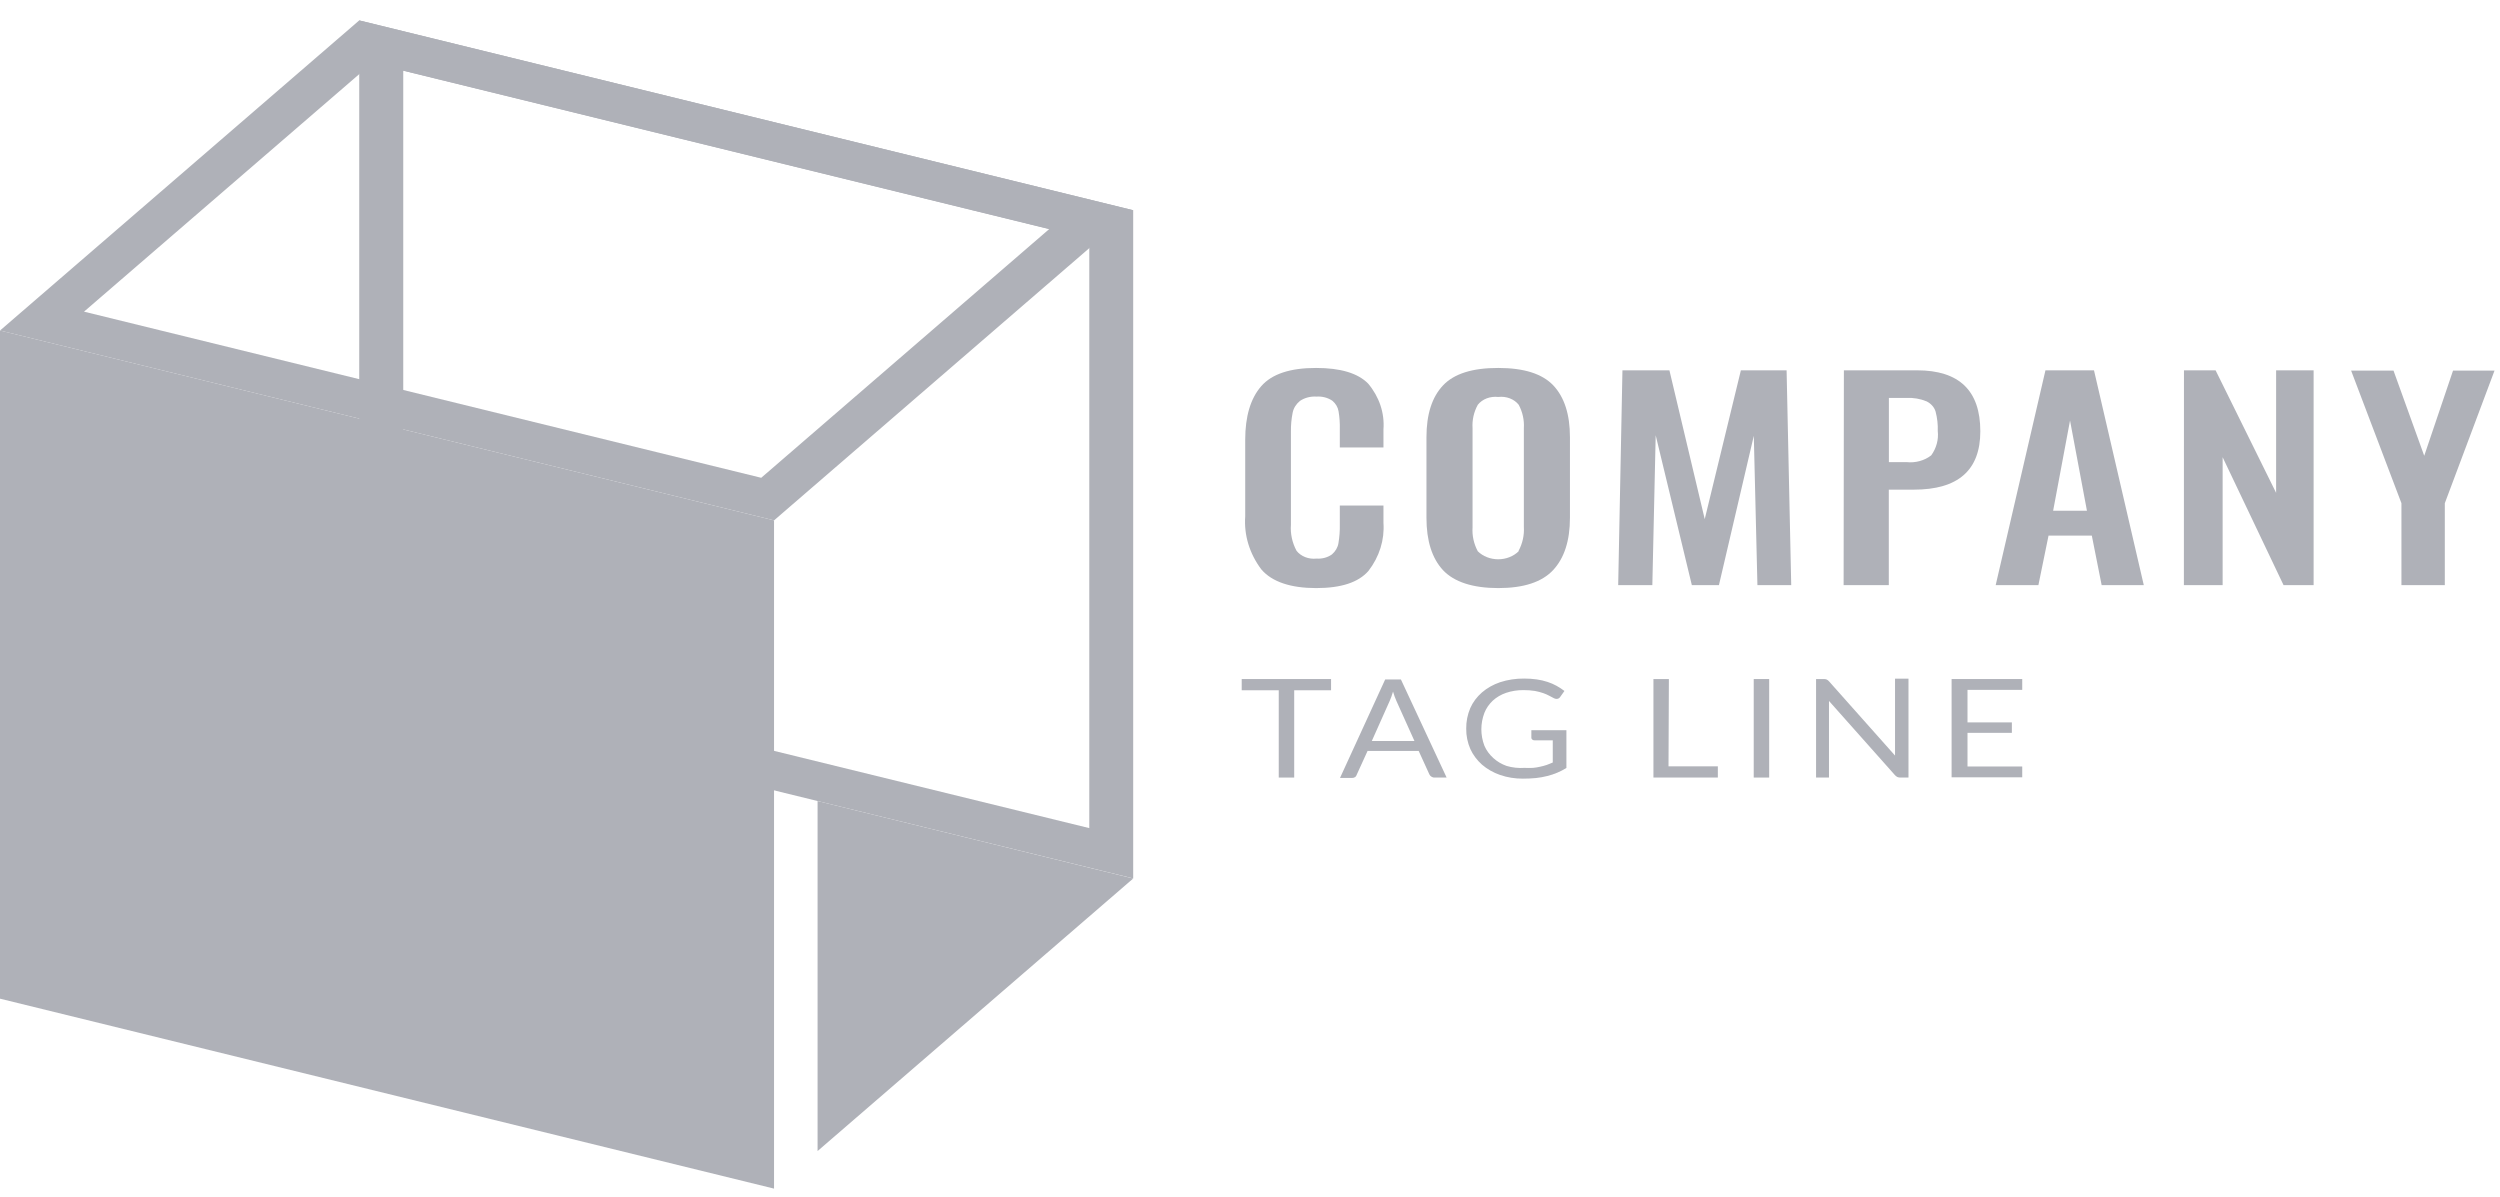
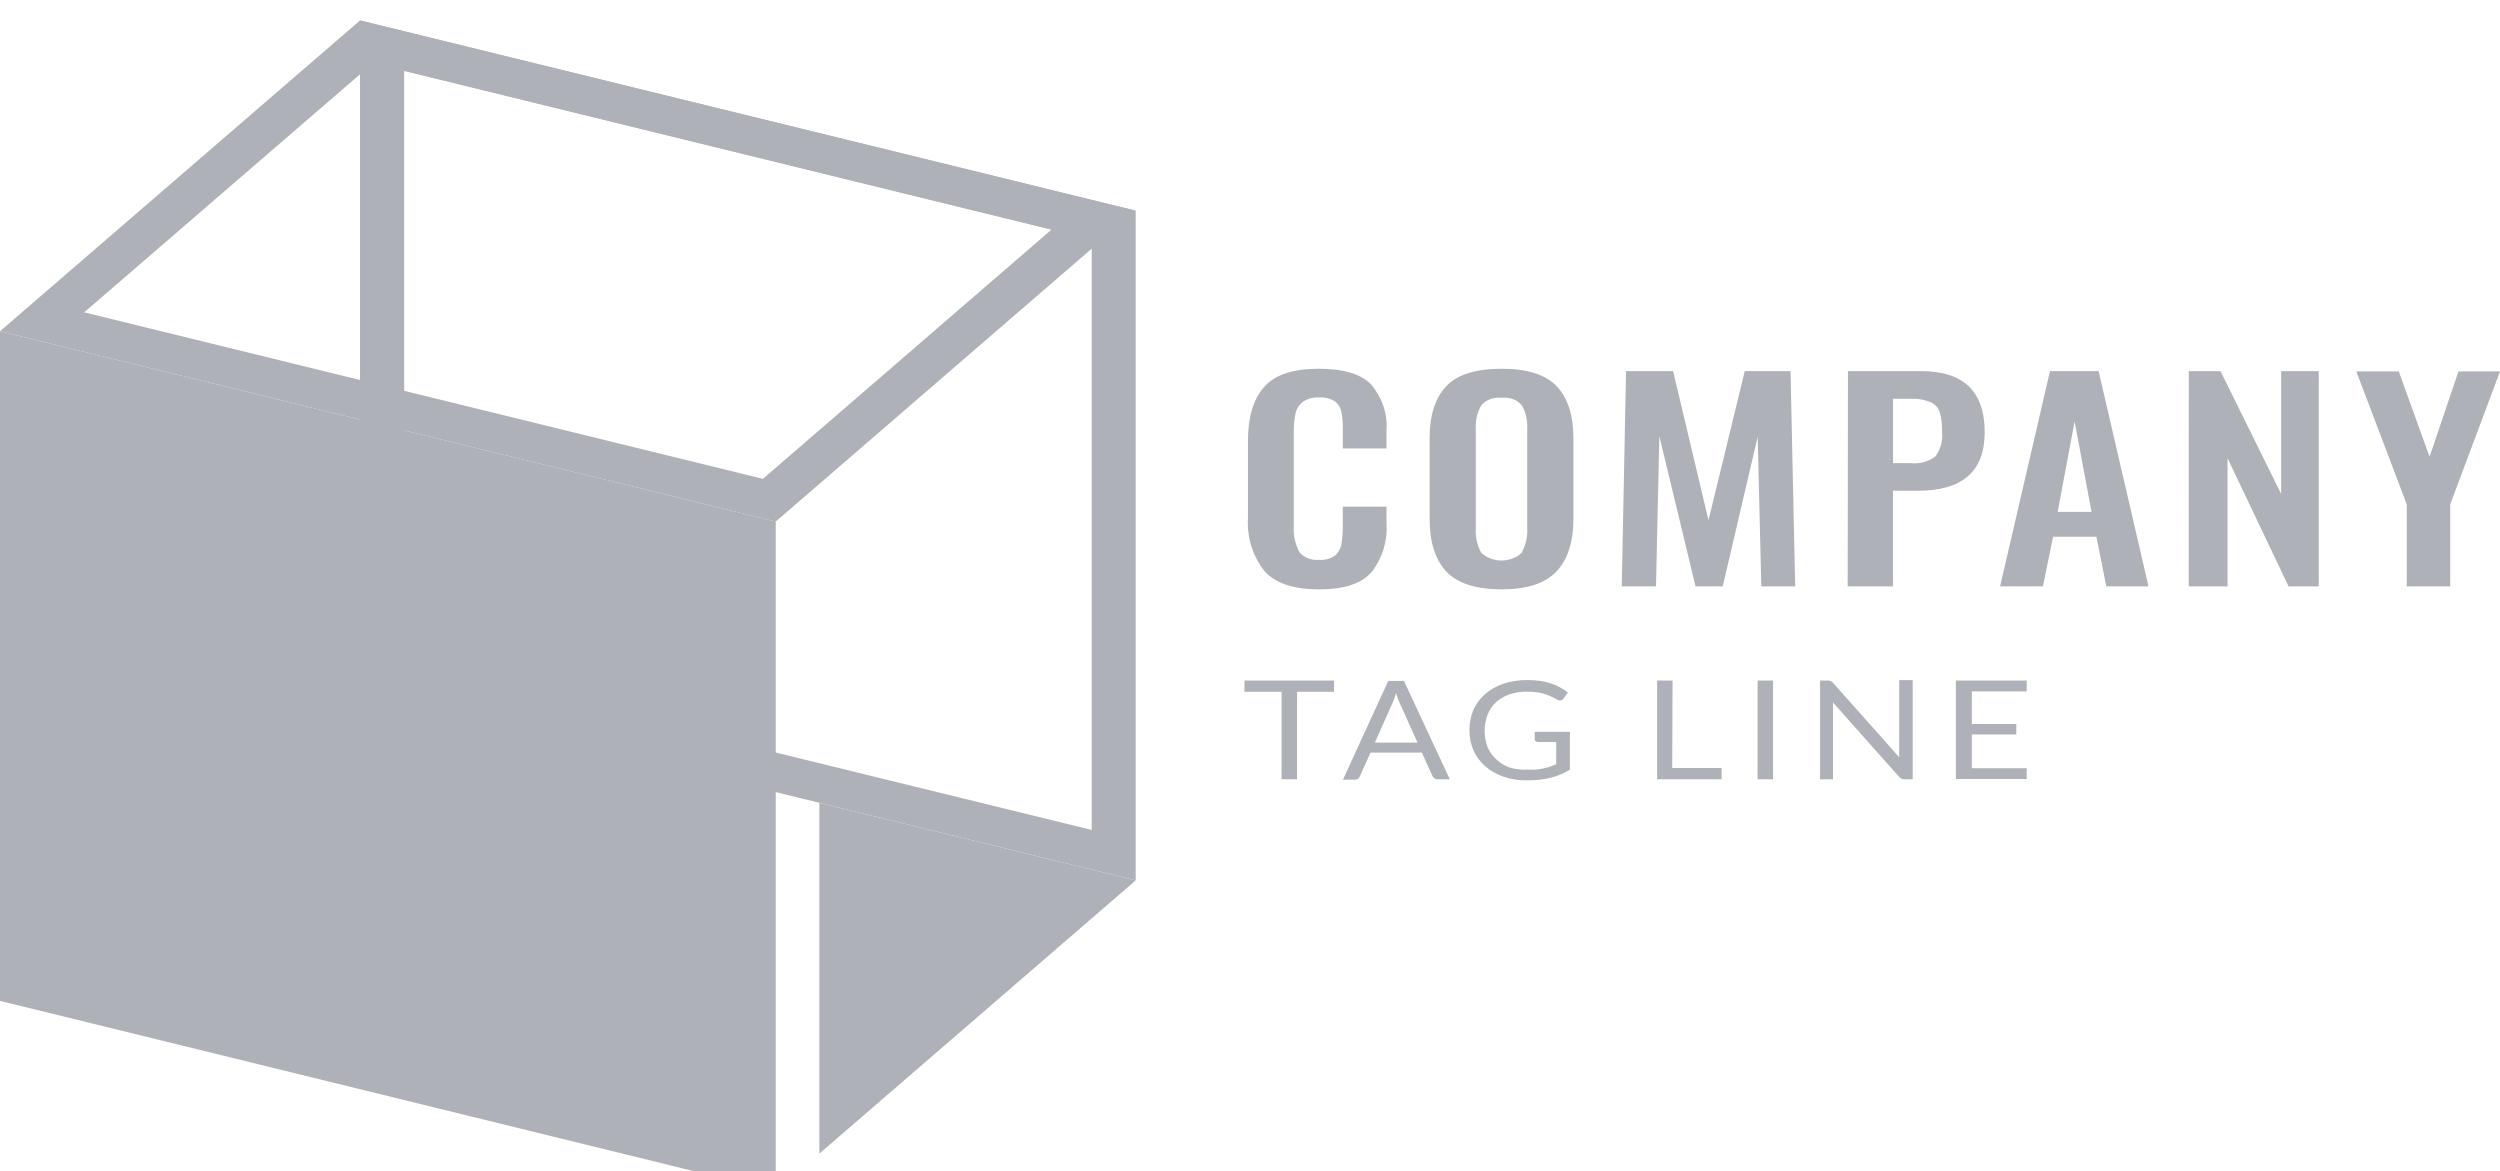
- <svg xmlns="http://www.w3.org/2000/svg" width="94" height="45" viewBox="0 0 94 45" fill="none">
-   <path d="M47.425 21.408C46.982 20.818 46.77 20.121 46.82 19.42V16.536C46.82 15.653 47.021 14.981 47.422 14.521C47.822 14.062 48.511 13.833 49.487 13.835C50.404 13.835 51.056 14.031 51.441 14.422C51.861 14.921 52.065 15.531 52.018 16.146V16.824H50.377V16.137C50.383 15.913 50.367 15.688 50.33 15.466C50.306 15.314 50.223 15.173 50.095 15.067C49.927 14.953 49.715 14.897 49.501 14.912C49.276 14.897 49.053 14.956 48.876 15.076C48.733 15.194 48.637 15.348 48.604 15.516C48.557 15.751 48.535 15.99 48.539 16.229V19.728C48.513 20.065 48.586 20.403 48.75 20.71C48.831 20.814 48.945 20.896 49.077 20.948C49.21 21 49.356 21.019 49.501 21.003C49.711 21.018 49.919 20.962 50.082 20.845C50.215 20.73 50.301 20.581 50.326 20.42C50.364 20.188 50.382 19.953 50.377 19.719V19.009H52.018V19.657C52.064 20.299 51.865 20.936 51.451 21.47C51.074 21.898 50.431 22.112 49.487 22.112C48.543 22.112 47.829 21.883 47.425 21.408Z" fill="#AFB1B8" />
-   <path d="M54.257 21.438C53.842 20.989 53.635 20.335 53.635 19.47V16.437C53.635 15.58 53.842 14.932 54.257 14.492C54.671 14.052 55.364 13.833 56.336 13.835C57.301 13.835 57.99 14.054 58.405 14.492C58.819 14.932 59.03 15.58 59.03 16.437V19.47C59.03 20.326 58.819 20.983 58.398 21.435C57.977 21.886 57.291 22.112 56.336 22.112C55.381 22.112 54.675 21.883 54.257 21.438ZM57.1 20.71C57.249 20.429 57.316 20.121 57.297 19.813V16.099C57.316 15.797 57.25 15.495 57.104 15.22C57.02 15.113 56.904 15.03 56.769 14.978C56.633 14.926 56.483 14.908 56.336 14.926C56.188 14.909 56.038 14.927 55.902 14.978C55.766 15.03 55.649 15.114 55.565 15.22C55.415 15.494 55.348 15.796 55.368 16.099V19.83C55.347 20.139 55.415 20.447 55.565 20.728C55.66 20.822 55.779 20.898 55.911 20.95C56.043 21.002 56.187 21.029 56.333 21.029C56.478 21.029 56.622 21.002 56.754 20.95C56.887 20.898 57.005 20.822 57.1 20.728V20.71Z" fill="#AFB1B8" />
-   <path d="M61.004 13.924H62.77L64.098 19.519L65.457 13.924H67.176L67.35 22H66.079L65.943 16.387L64.632 22H63.613L62.254 16.366L62.128 22H60.844L61.004 13.924Z" fill="#AFB1B8" />
-   <path d="M69.33 13.924H72.082C73.667 13.924 74.46 14.688 74.46 16.217C74.46 17.681 73.625 18.413 71.956 18.411H71.019V22H69.32L69.33 13.924ZM71.681 17.375C71.849 17.394 72.019 17.381 72.181 17.336C72.342 17.292 72.49 17.219 72.615 17.12C72.81 16.848 72.896 16.527 72.86 16.208C72.869 15.962 72.841 15.715 72.778 15.475C72.754 15.395 72.712 15.319 72.653 15.253C72.595 15.187 72.522 15.132 72.439 15.091C72.203 14.993 71.942 14.949 71.681 14.962H71.022V17.375H71.681Z" fill="#AFB1B8" />
-   <path d="M76.909 13.924H78.734L80.606 22H79.022L78.652 20.138H77.025L76.644 22H75.038L76.909 13.924ZM78.469 19.203L77.833 15.812L77.198 19.203H78.469Z" fill="#AFB1B8" />
-   <path d="M82.117 13.924H83.306L85.582 18.531V13.924H86.992V22H85.861L83.571 17.191V22H82.114L82.117 13.924Z" fill="#AFB1B8" />
-   <path d="M90.294 18.921L88.402 13.935H89.996L91.151 17.138L92.234 13.935H93.794L91.925 18.921V22H90.294V18.921Z" fill="#AFB1B8" />
-   <path d="M50.048 25.532V25.954H48.662V29.236H48.081V25.954H46.688V25.532H50.048Z" fill="#AFB1B8" />
-   <path d="M54.393 29.236H53.944C53.899 29.239 53.854 29.226 53.819 29.201C53.785 29.18 53.759 29.15 53.744 29.116L53.343 28.236H51.42L51.019 29.116C51.008 29.153 50.987 29.187 50.958 29.216C50.922 29.24 50.878 29.253 50.832 29.251H50.384L52.083 25.547H52.674L54.393 29.236ZM51.58 27.861H53.183L52.504 26.353C52.454 26.239 52.412 26.123 52.378 26.004C52.354 26.075 52.334 26.142 52.314 26.201L52.252 26.356L51.58 27.861Z" fill="#AFB1B8" />
-   <path d="M57.321 28.872C57.428 28.877 57.534 28.877 57.64 28.872C57.732 28.864 57.823 28.849 57.912 28.828C57.995 28.811 58.077 28.788 58.157 28.761C58.232 28.735 58.306 28.702 58.384 28.67V27.837H57.705C57.688 27.838 57.671 27.836 57.656 27.831C57.64 27.826 57.625 27.818 57.613 27.808C57.602 27.799 57.593 27.789 57.587 27.777C57.581 27.765 57.579 27.753 57.579 27.74V27.456H58.897V28.875C58.79 28.942 58.676 29.001 58.558 29.051C58.437 29.103 58.31 29.145 58.181 29.177C58.042 29.213 57.9 29.238 57.756 29.254C57.591 29.27 57.426 29.277 57.26 29.277C56.967 29.279 56.676 29.233 56.404 29.139C56.15 29.051 55.918 28.919 55.724 28.752C55.535 28.583 55.386 28.384 55.286 28.166C55.179 27.92 55.126 27.659 55.13 27.397C55.126 27.133 55.178 26.871 55.283 26.623C55.38 26.403 55.53 26.203 55.721 26.036C55.915 25.869 56.146 25.739 56.401 25.652C56.691 25.557 57 25.511 57.311 25.514C57.469 25.514 57.627 25.524 57.783 25.546C57.921 25.566 58.057 25.597 58.187 25.64C58.306 25.678 58.42 25.728 58.527 25.787C58.631 25.845 58.73 25.909 58.823 25.98L58.66 26.209C58.647 26.23 58.628 26.247 58.605 26.26C58.581 26.272 58.554 26.279 58.527 26.279C58.489 26.278 58.453 26.268 58.422 26.25C58.371 26.227 58.316 26.197 58.255 26.162C58.183 26.123 58.107 26.09 58.028 26.062C57.926 26.027 57.822 26 57.715 25.98C57.573 25.958 57.428 25.947 57.284 25.948C57.06 25.946 56.837 25.981 56.628 26.051C56.439 26.116 56.269 26.216 56.129 26.344C55.988 26.477 55.88 26.634 55.813 26.805C55.661 27.206 55.661 27.638 55.813 28.039C55.887 28.213 56.003 28.372 56.153 28.506C56.292 28.633 56.461 28.733 56.648 28.799C56.864 28.863 57.093 28.888 57.321 28.872Z" fill="#AFB1B8" />
-   <path d="M62.736 28.814H64.591V29.236H62.169V25.532H62.75L62.736 28.814Z" fill="#AFB1B8" />
-   <path d="M66.521 29.236H65.94V25.532H66.521V29.236Z" fill="#AFB1B8" />
-   <path d="M68.681 25.549C68.716 25.566 68.746 25.589 68.77 25.617L71.253 28.409C71.25 28.365 71.25 28.321 71.253 28.277C71.253 28.236 71.253 28.195 71.253 28.157V25.517H71.759V29.236H71.467C71.424 29.239 71.38 29.232 71.341 29.216C71.306 29.197 71.275 29.173 71.25 29.145L68.77 26.356C68.77 26.4 68.77 26.441 68.77 26.482C68.77 26.523 68.77 26.561 68.77 26.596V29.236H68.284V25.532H68.586C68.619 25.532 68.651 25.538 68.681 25.549Z" fill="#AFB1B8" />
-   <path d="M76.036 25.532V25.939H73.978V27.162H75.646V27.555H73.978V28.82H76.036V29.227H73.38V25.532H76.036Z" fill="#AFB1B8" />
-   <path d="M15.162 2.656L40.957 8.979V31.137L15.162 24.816V2.656ZM13.507 0.767V25.893L42.608 33.029V7.905L13.507 0.767Z" fill="#AFB1B8" />
-   <path d="M29.104 44.692L0 37.55V12.427L29.104 19.566V44.692Z" fill="#AFB1B8" />
-   <path d="M13.99 2.371L39.448 8.615L28.622 17.965L3.159 11.718L13.99 2.371ZM13.507 0.767L0 12.428L29.104 19.566L42.608 7.905L13.507 0.767Z" fill="#AFB1B8" />
-   <path d="M30.741 43.279L42.608 33.032L30.741 30.119V43.279Z" fill="#AFB1B8" />
+ <svg xmlns="http://www.w3.org/2000/svg" fill="none">
+   <path d="M47.425 21.408a2.947 2.947 0 0 1-.605-1.988v-2.884c0-.883.2-1.555.602-2.015.4-.46 1.089-.688 2.065-.686.917 0 1.569.196 1.953.587.42.499.625 1.109.578 1.724v.678h-1.64v-.687c.005-.224-.01-.449-.048-.671a.65.65 0 0 0-.235-.399.95.95 0 0 0-.594-.155 1.005 1.005 0 0 0-.625.164.768.768 0 0 0-.272.44 3.332 3.332 0 0 0-.065.713v3.499c-.026.337.047.675.21.982a.77.77 0 0 0 .328.238.9.9 0 0 0 .424.055.893.893 0 0 0 .58-.158.704.704 0 0 0 .245-.425c.038-.232.056-.467.051-.701v-.71h1.641v.648a2.64 2.64 0 0 1-.567 1.813c-.377.428-1.02.642-1.964.642s-1.658-.229-2.062-.704ZM54.257 21.438c-.415-.45-.622-1.103-.622-1.968v-3.033c0-.857.207-1.505.622-1.945.414-.44 1.107-.659 2.079-.657.965 0 1.654.22 2.069.657.414.44.625 1.088.625 1.945v3.032c0 .857-.21 1.514-.632 1.966-.421.451-1.107.677-2.062.677-.955 0-1.661-.229-2.08-.674Zm2.843-.728c.149-.28.216-.589.197-.897v-3.714a1.65 1.65 0 0 0-.193-.88.776.776 0 0 0-.335-.241.907.907 0 0 0-.433-.052.918.918 0 0 0-.434.052.786.786 0 0 0-.337.242c-.15.274-.217.576-.197.88v3.73c-.02.309.047.617.197.898.095.094.214.17.346.222a1.158 1.158 0 0 0 .843 0c.133-.052.25-.128.346-.222v-.018ZM61.004 13.924h1.766l1.328 5.595 1.36-5.595h1.718L67.35 22h-1.271l-.136-5.613L64.632 22h-1.02l-1.358-5.634L62.128 22h-1.284l.16-8.076ZM69.33 13.924h2.752c1.585 0 2.378.764 2.378 2.293 0 1.464-.835 2.196-2.504 2.194h-.937V22H69.32l.01-8.077Zm2.351 3.451c.168.019.338.006.5-.039.16-.044.31-.117.434-.216.195-.273.281-.593.245-.912a2.525 2.525 0 0 0-.082-.733.594.594 0 0 0-.125-.222.703.703 0 0 0-.214-.162 1.759 1.759 0 0 0-.758-.13h-.659v2.414h.66ZM76.91 13.924h1.824L80.606 22h-1.584l-.37-1.862h-1.627L76.645 22h-1.607l1.871-8.076Zm1.559 5.279-.636-3.39-.635 3.39h1.27ZM82.117 13.924h1.19l2.275 4.607v-4.607h1.41V22h-1.131l-2.29-4.81V22h-1.457l.003-8.076ZM90.294 18.92l-1.892-4.985h1.594l1.155 3.203 1.083-3.203h1.56l-1.869 4.986V22h-1.63v-3.08ZM50.048 25.532v.422h-1.386v3.282h-.581v-3.282h-1.393v-.422h3.36ZM54.393 29.236h-.449a.2.2 0 0 1-.126-.035.194.194 0 0 1-.074-.085l-.401-.88H51.42l-.4.88a.243.243 0 0 1-.062.1.208.208 0 0 1-.126.035h-.448l1.699-3.704h.59l1.72 3.69Zm-2.813-1.375h1.603l-.68-1.508a2.699 2.699 0 0 1-.125-.349c-.024.07-.044.138-.064.197l-.062.155-.672 1.505ZM57.321 28.872c.107.005.213.005.32 0 .091-.008.182-.023.271-.044.083-.017.165-.04.245-.067.075-.026.15-.059.227-.091v-.833h-.679a.137.137 0 0 1-.092-.03.086.086 0 0 1-.026-.03.074.074 0 0 1-.008-.037v-.284h1.318v1.42a2.578 2.578 0 0 1-.716.301c-.14.036-.281.061-.425.077-.165.015-.33.023-.496.023a2.59 2.59 0 0 1-.856-.138 2.09 2.09 0 0 1-.68-.387 1.79 1.79 0 0 1-.438-.586 1.851 1.851 0 0 1-.156-.769 1.92 1.92 0 0 1 .153-.774c.097-.22.247-.42.438-.587.194-.167.425-.297.68-.384.29-.095.6-.142.91-.138.158 0 .316.01.472.032.138.02.274.051.404.094.12.038.233.088.34.147.104.058.203.122.296.193l-.163.229a.142.142 0 0 1-.055.05.17.17 0 0 1-.078.02.222.222 0 0 1-.105-.029 2.113 2.113 0 0 1-.167-.088 1.504 1.504 0 0 0-.227-.1 2.127 2.127 0 0 0-.313-.082 2.614 2.614 0 0 0-.431-.032 2.009 2.009 0 0 0-.656.103c-.189.065-.36.165-.5.293a1.29 1.29 0 0 0-.315.46 1.732 1.732 0 0 0 0 1.235c.074.174.19.333.34.467.139.127.308.227.495.293.216.064.445.089.673.073ZM62.736 28.814h1.855v.422H62.17v-3.704h.58l-.013 3.282ZM66.52 29.236h-.58v-3.704h.58v3.704ZM68.681 25.55a.28.28 0 0 1 .089.067l2.483 2.792a.881.881 0 0 1 0-.132V25.517h.506v3.72h-.292a.275.275 0 0 1-.126-.021.328.328 0 0 1-.091-.07l-2.48-2.79v2.88h-.486v-3.704h.302c.033 0 .066.006.095.017ZM76.036 25.532v.407h-2.058v1.223h1.668v.393h-1.668v1.265h2.058v.407H73.38v-3.695h2.656ZM15.162 2.656l25.795 6.323v22.158l-25.795-6.32V2.655ZM13.507.766v25.127l29.1 7.136V7.905L13.508.767Z" fill="#AFB1B8" />
+   <path d="M29.104 44.692 0 37.55V12.427l29.104 7.139v25.126Z" fill="#AFB1B8" />
+   <path d="m13.99 2.371 25.458 6.244-10.826 9.35-25.463-6.247L13.99 2.37ZM13.507.767 0 12.427l29.104 7.14L42.608 7.904 13.508.767ZM30.741 43.279 42.608 33.03 30.74 30.12v13.16Z" fill="#AFB1B8" />
</svg>
